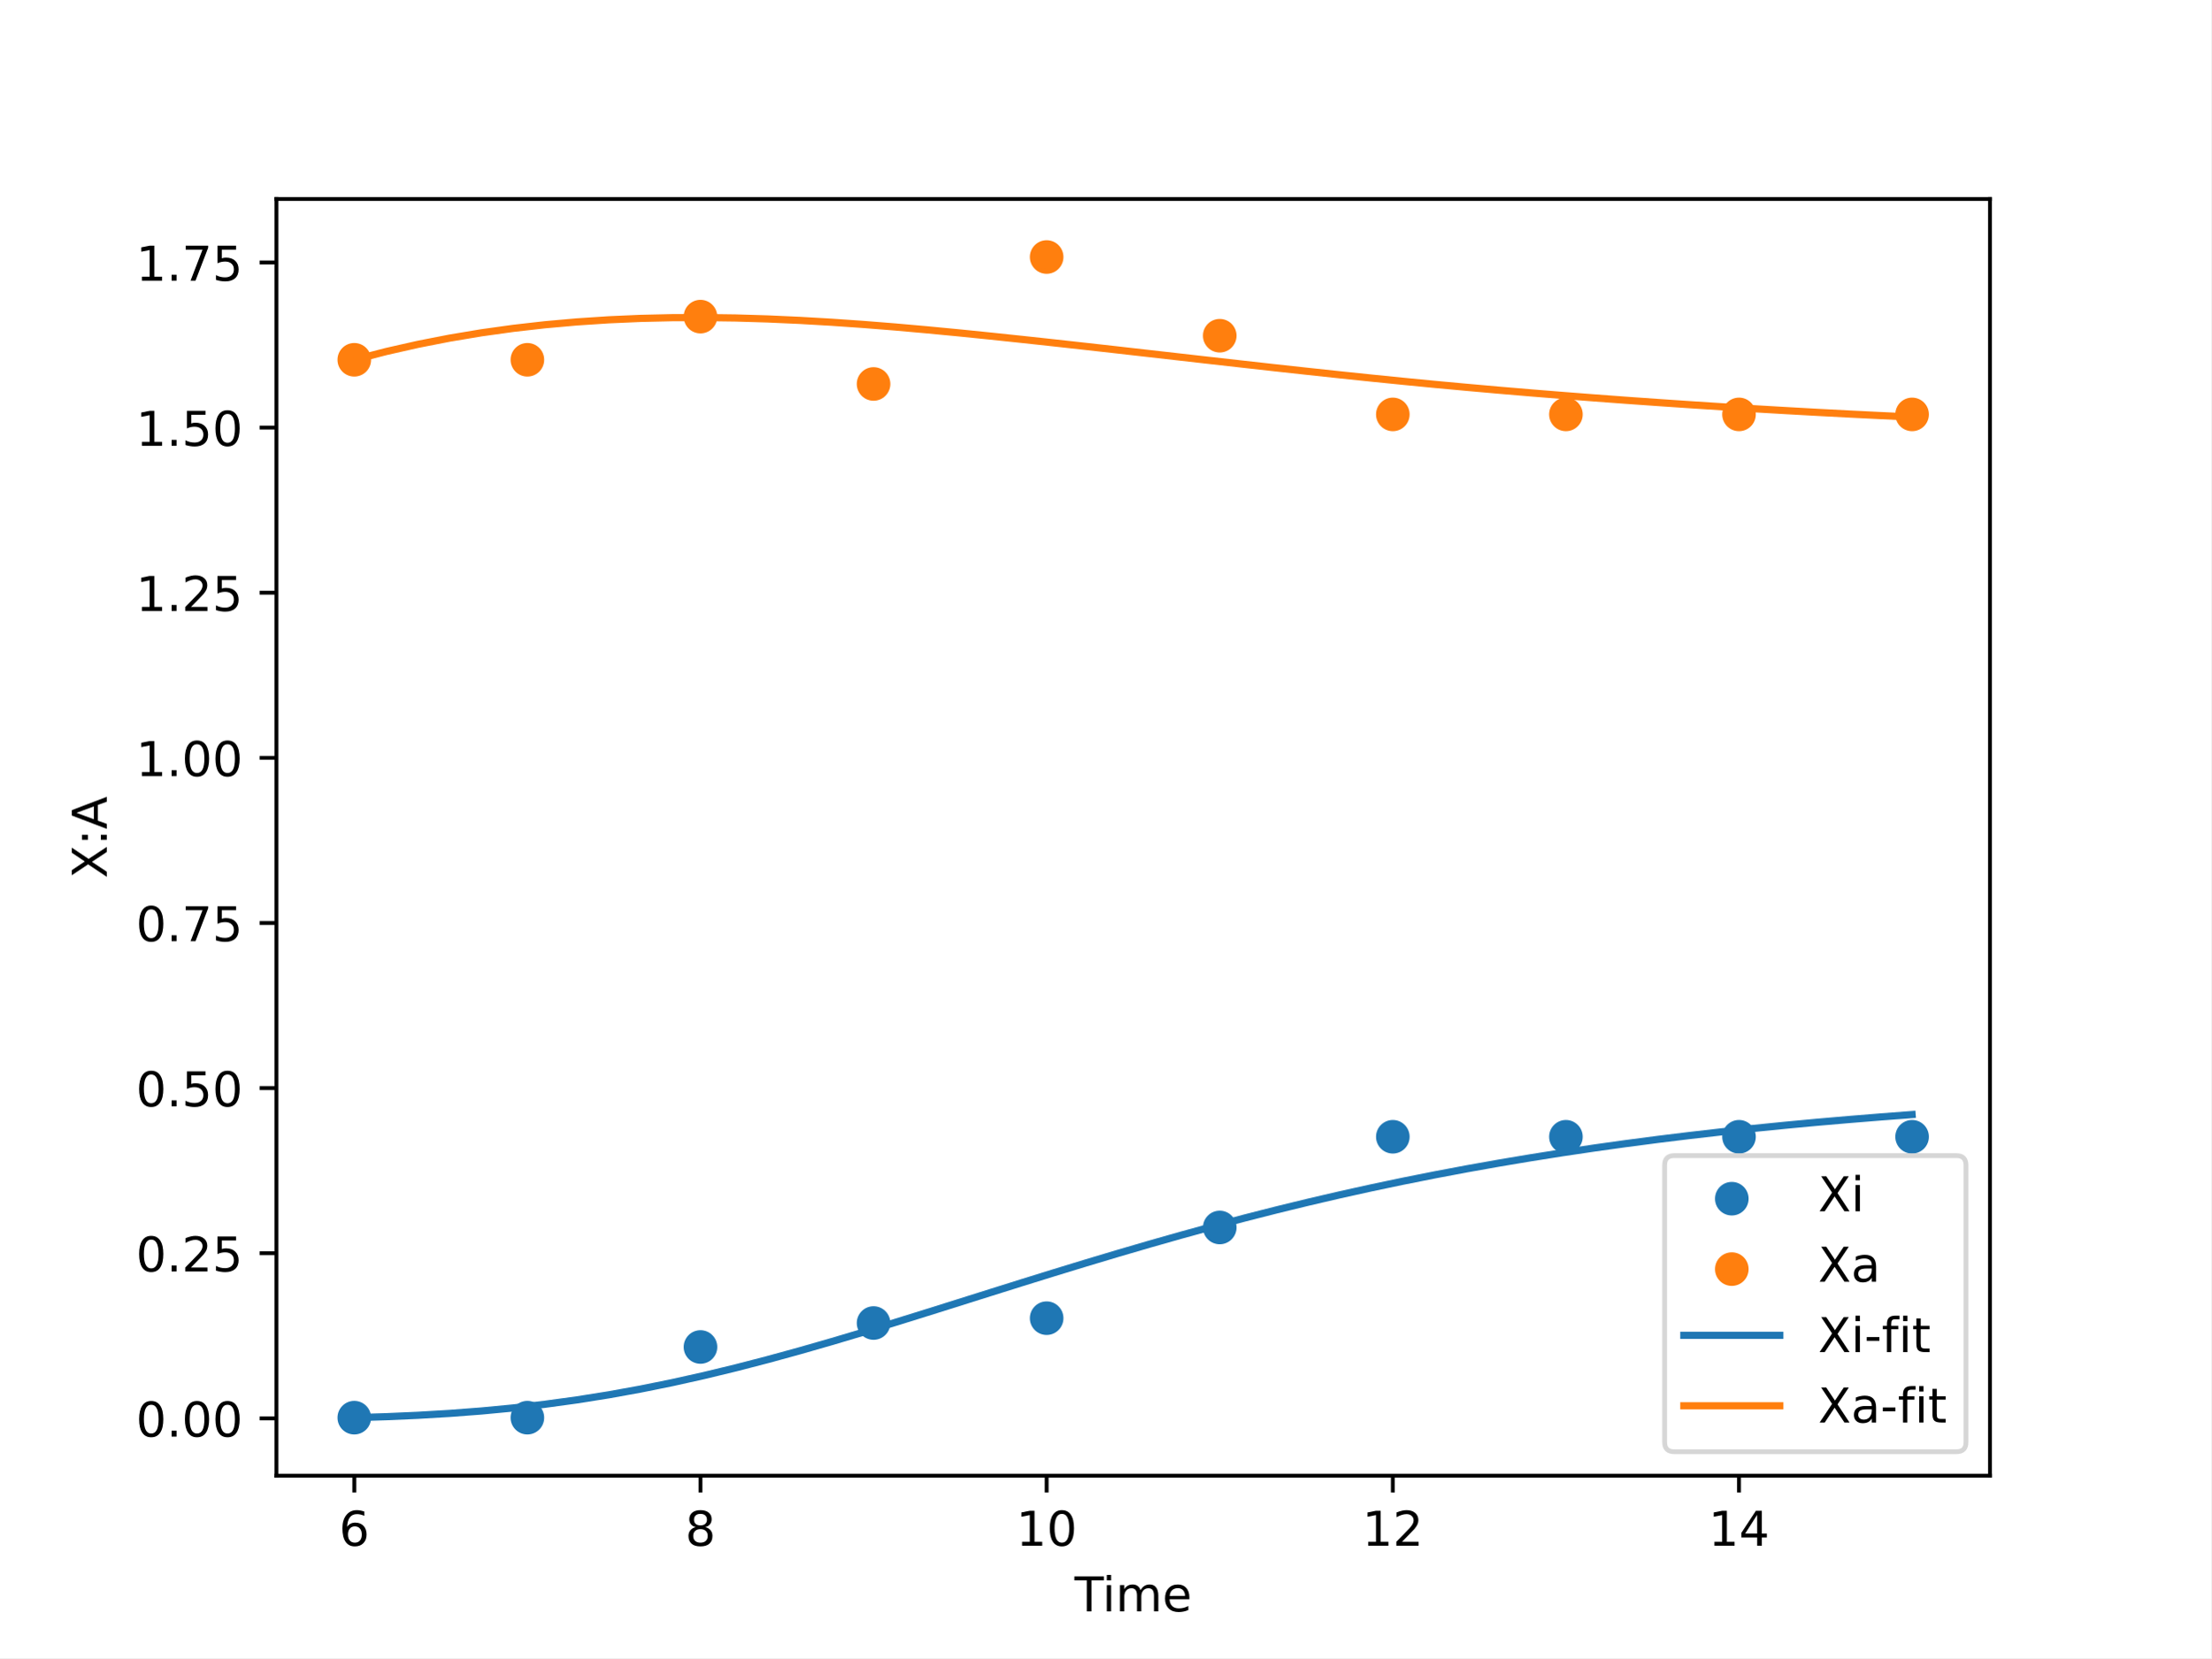
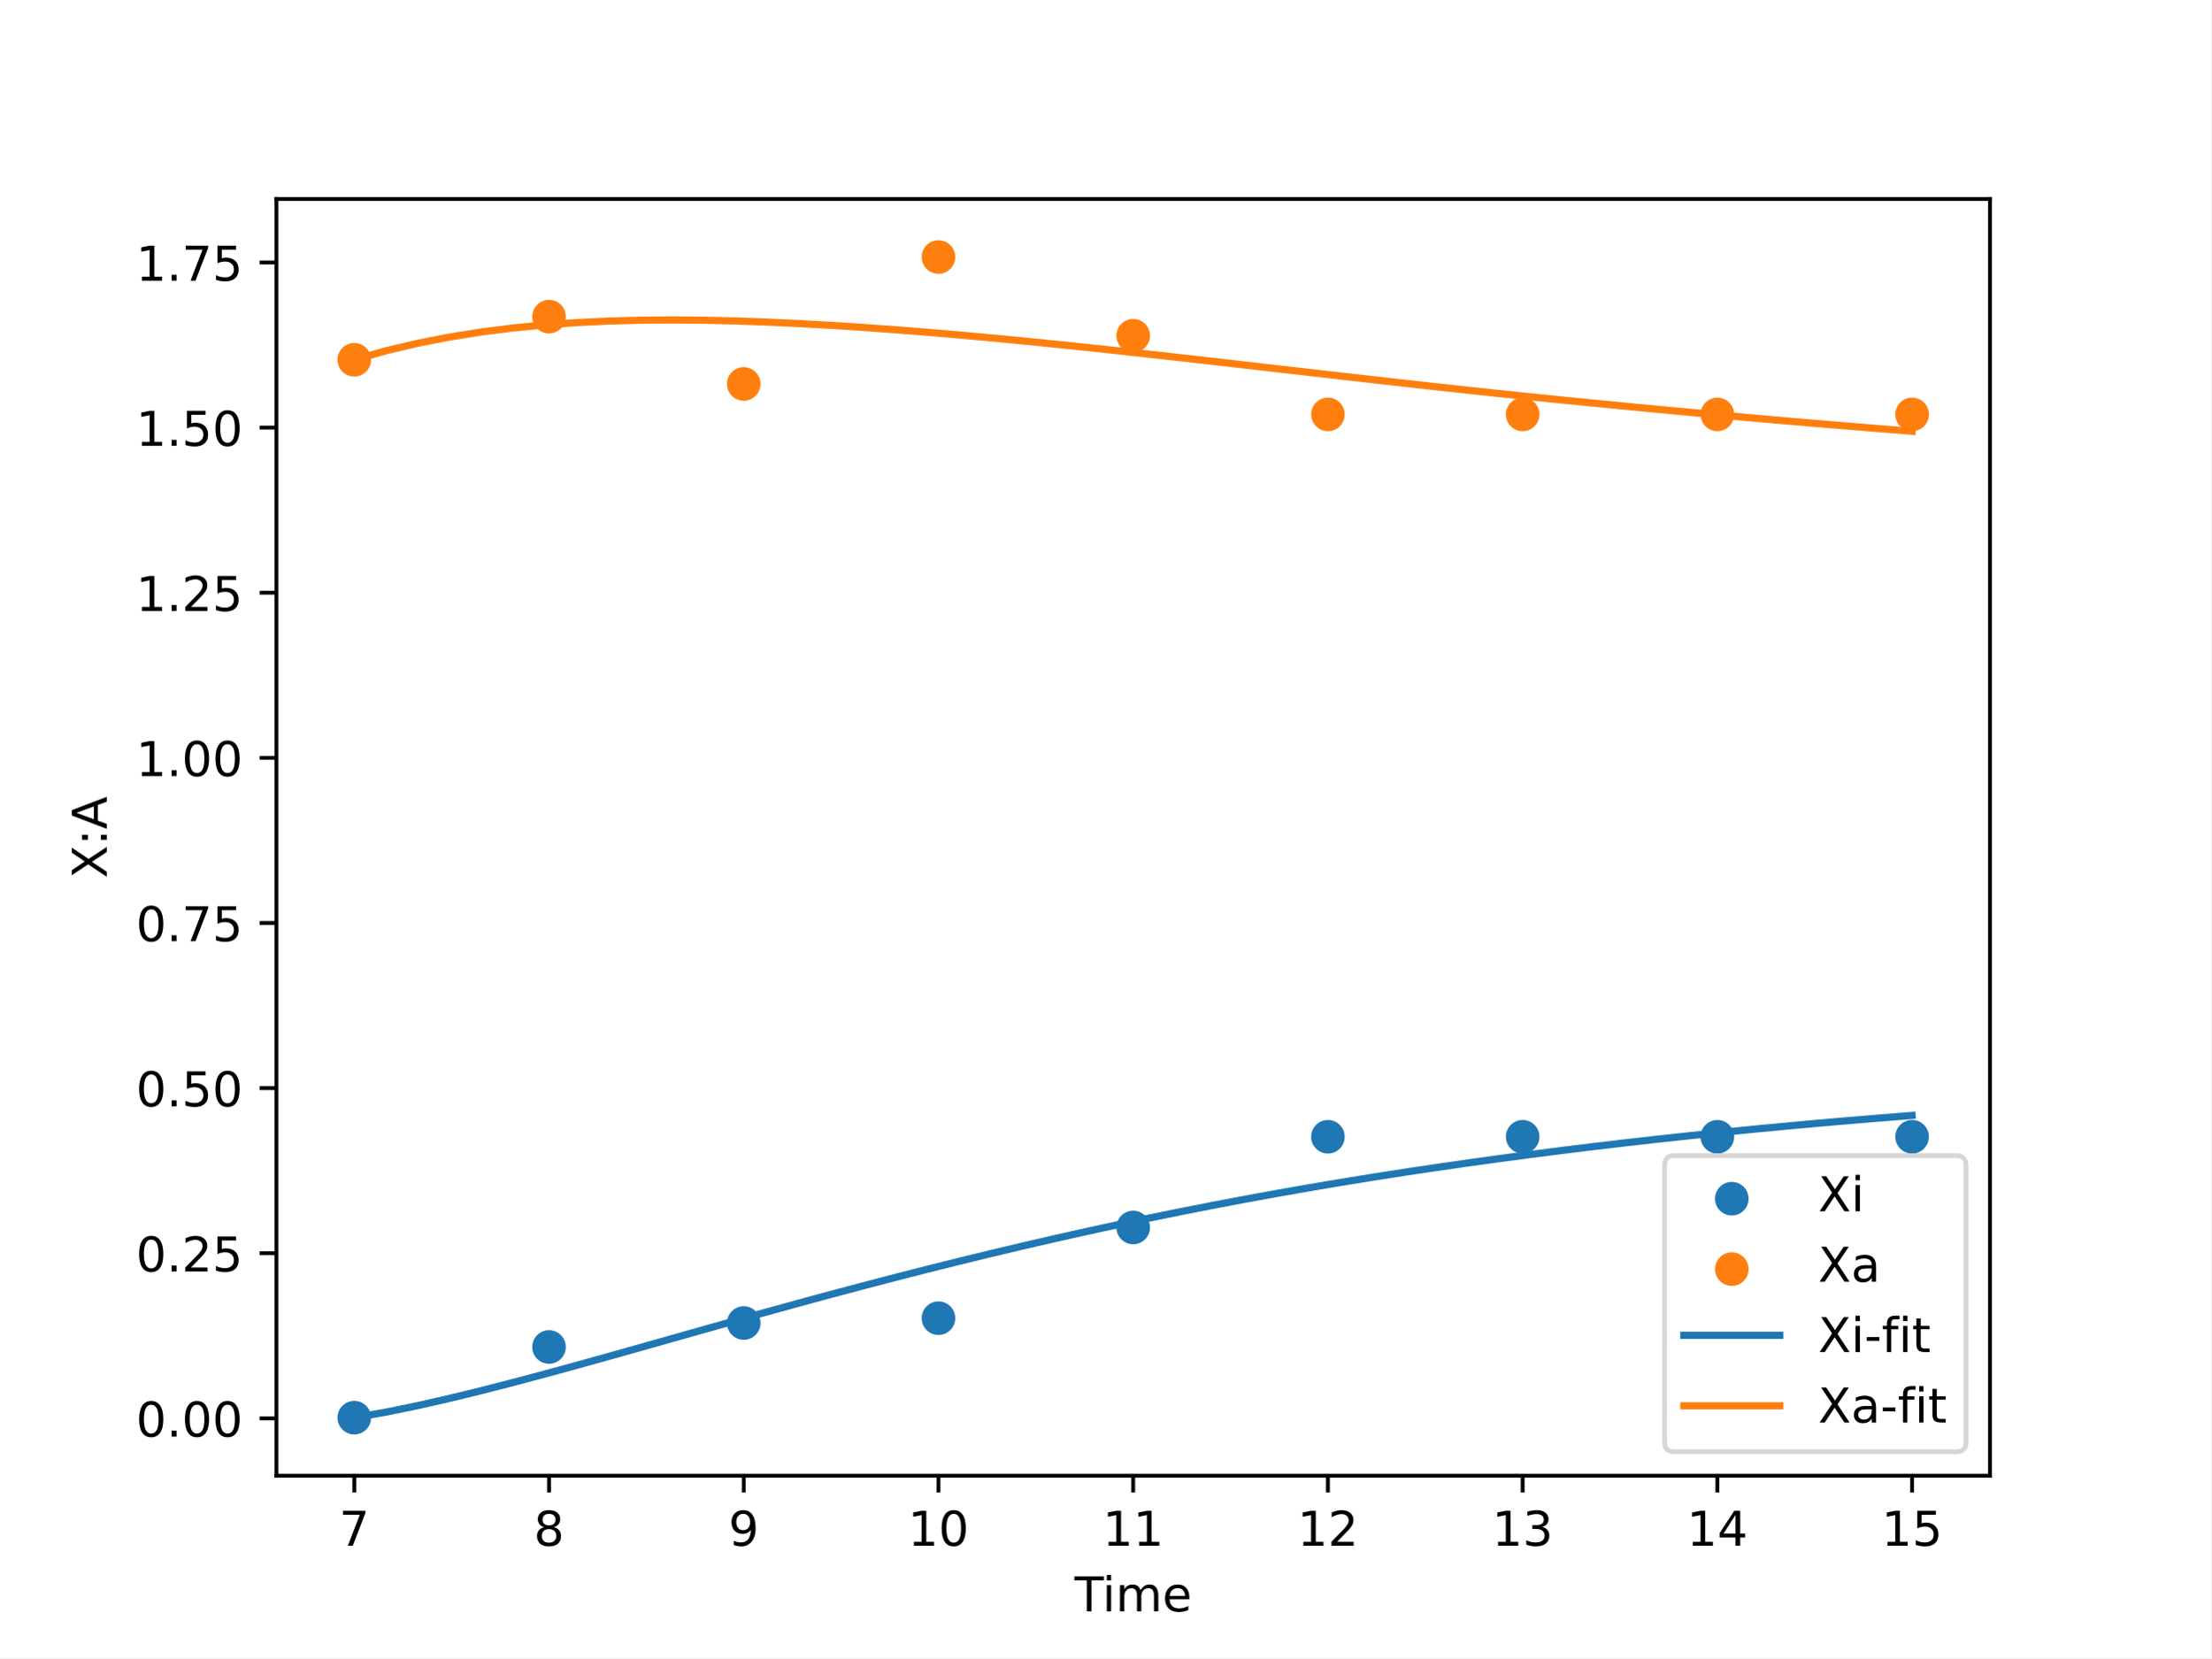
<svg xmlns="http://www.w3.org/2000/svg" xmlns:xlink="http://www.w3.org/1999/xlink" width="460.8pt" height="345.6pt" viewBox="0 0 460.8 345.6" version="1.1">
  <defs>
    <style type="text/css">*{stroke-linejoin: round; stroke-linecap: butt}</style>
  </defs>
  <g id="figure_1">
    <g id="patch_1">
      <path d="M 0 345.6  L 460.8 345.6  L 460.8 0  L 0 0  z " style="fill: #ffffff" />
    </g>
    <g id="axes_1">
      <g id="patch_2">
        <path d="M 57.6 307.584  L 414.72 307.584  L 414.72 41.472  L 57.6 41.472  z " style="fill: #ffffff" />
      </g>
      <g id="PathCollection_1">
        <defs>
          <path id="m80f1702e56" d="M 0 3  C 0.796 3 1.559 2.684 2.121 2.121  C 2.684 1.559 3 0.796 3 0  C 3 -0.796 2.684 -1.559 2.121 -2.121  C 1.559 -2.684 0.796 -3 0 -3  C -0.796 -3 -1.559 -2.684 -2.121 -2.121  C -2.684 -1.559 -3 -0.796 -3 0  C -3 0.796 -2.684 1.559 -2.121 2.121  C -1.559 2.684 -0.796 3 0 3  z " style="stroke: #1f77b4" />
        </defs>
        <g clip-path="url(#pd09a48f789)">
          <use xlink:href="#m80f1702e56" x="73.833" y="295.488" style="fill: #1f77b4; stroke: #1f77b4" />
-           <use xlink:href="#m80f1702e56" x="109.905" y="295.488" style="fill: #1f77b4; stroke: #1f77b4" />
-           <use xlink:href="#m80f1702e56" x="145.978" y="280.756" style="fill: #1f77b4; stroke: #1f77b4" />
-           <use xlink:href="#m80f1702e56" x="182.051" y="275.761" style="fill: #1f77b4; stroke: #1f77b4" />
-           <use xlink:href="#m80f1702e56" x="218.124" y="274.751" style="fill: #1f77b4; stroke: #1f77b4" />
-           <use xlink:href="#m80f1702e56" x="254.196" y="255.844" style="fill: #1f77b4; stroke: #1f77b4" />
-           <use xlink:href="#m80f1702e56" x="290.269" y="236.937" style="fill: #1f77b4; stroke: #1f77b4" />
-           <use xlink:href="#m80f1702e56" x="326.342" y="236.937" style="fill: #1f77b4; stroke: #1f77b4" />
-           <use xlink:href="#m80f1702e56" x="362.415" y="236.937" style="fill: #1f77b4; stroke: #1f77b4" />
+           <use xlink:href="#m80f1702e56" x="114.415" y="280.756" style="fill: #1f77b4; stroke: #1f77b4" />
+           <use xlink:href="#m80f1702e56" x="154.996" y="275.761" style="fill: #1f77b4; stroke: #1f77b4" />
+           <use xlink:href="#m80f1702e56" x="195.578" y="274.751" style="fill: #1f77b4; stroke: #1f77b4" />
+           <use xlink:href="#m80f1702e56" x="236.16" y="255.844" style="fill: #1f77b4; stroke: #1f77b4" />
+           <use xlink:href="#m80f1702e56" x="276.742" y="236.937" style="fill: #1f77b4; stroke: #1f77b4" />
+           <use xlink:href="#m80f1702e56" x="317.324" y="236.937" style="fill: #1f77b4; stroke: #1f77b4" />
+           <use xlink:href="#m80f1702e56" x="357.905" y="236.937" style="fill: #1f77b4; stroke: #1f77b4" />
          <use xlink:href="#m80f1702e56" x="398.487" y="236.937" style="fill: #1f77b4; stroke: #1f77b4" />
        </g>
      </g>
      <g id="PathCollection_2">
        <defs>
          <path id="m62fcbac0dc" d="M 0 3  C 0.796 3 1.559 2.684 2.121 2.121  C 2.684 1.559 3 0.796 3 0  C 3 -0.796 2.684 -1.559 2.121 -2.121  C 1.559 -2.684 0.796 -3 0 -3  C -0.796 -3 -1.559 -2.684 -2.121 -2.121  C -2.684 -1.559 -3 -0.796 -3 0  C -3 0.796 -2.684 1.559 -2.121 2.121  C -1.559 2.684 -0.796 3 0 3  z " style="stroke: #ff7f0e" />
        </defs>
        <g clip-path="url(#pd09a48f789)">
          <use xlink:href="#m62fcbac0dc" x="73.833" y="74.988" style="fill: #ff7f0e; stroke: #ff7f0e" />
-           <use xlink:href="#m62fcbac0dc" x="109.905" y="74.988" style="fill: #ff7f0e; stroke: #ff7f0e" />
-           <use xlink:href="#m62fcbac0dc" x="145.978" y="65.991" style="fill: #ff7f0e; stroke: #ff7f0e" />
-           <use xlink:href="#m62fcbac0dc" x="182.051" y="80.029" style="fill: #ff7f0e; stroke: #ff7f0e" />
-           <use xlink:href="#m62fcbac0dc" x="218.124" y="53.568" style="fill: #ff7f0e; stroke: #ff7f0e" />
-           <use xlink:href="#m62fcbac0dc" x="254.196" y="69.97" style="fill: #ff7f0e; stroke: #ff7f0e" />
-           <use xlink:href="#m62fcbac0dc" x="290.269" y="86.373" style="fill: #ff7f0e; stroke: #ff7f0e" />
-           <use xlink:href="#m62fcbac0dc" x="326.342" y="86.373" style="fill: #ff7f0e; stroke: #ff7f0e" />
-           <use xlink:href="#m62fcbac0dc" x="362.415" y="86.373" style="fill: #ff7f0e; stroke: #ff7f0e" />
+           <use xlink:href="#m62fcbac0dc" x="114.415" y="65.991" style="fill: #ff7f0e; stroke: #ff7f0e" />
+           <use xlink:href="#m62fcbac0dc" x="154.996" y="80.029" style="fill: #ff7f0e; stroke: #ff7f0e" />
+           <use xlink:href="#m62fcbac0dc" x="195.578" y="53.568" style="fill: #ff7f0e; stroke: #ff7f0e" />
+           <use xlink:href="#m62fcbac0dc" x="236.16" y="69.97" style="fill: #ff7f0e; stroke: #ff7f0e" />
+           <use xlink:href="#m62fcbac0dc" x="276.742" y="86.373" style="fill: #ff7f0e; stroke: #ff7f0e" />
+           <use xlink:href="#m62fcbac0dc" x="317.324" y="86.373" style="fill: #ff7f0e; stroke: #ff7f0e" />
+           <use xlink:href="#m62fcbac0dc" x="357.905" y="86.373" style="fill: #ff7f0e; stroke: #ff7f0e" />
          <use xlink:href="#m62fcbac0dc" x="398.487" y="86.373" style="fill: #ff7f0e; stroke: #ff7f0e" />
        </g>
      </g>
      <g id="matplotlib.axis_1">
        <g id="xtick_1">
          <g id="line2d_1">
            <defs>
              <path id="m3385fdae1e" d="M 0 0  L 0 3.5  " style="stroke: #000000; stroke-width: 0.8" />
            </defs>
            <g>
              <use xlink:href="#m3385fdae1e" x="73.833" y="307.584" style="stroke: #000000; stroke-width: 0.8" />
            </g>
          </g>
          <g id="text_1">
            <g transform="translate(70.65148 322.1824) scale(0.1 -0.1)">
              <defs>
-                 <path id="DejaVuSans-36" d="M 2113 2584  Q 1688 2584 1439 2293  Q 1191 2003 1191 1497  Q 1191 994 1439 701  Q 1688 409 2113 409  Q 2538 409 2786 701  Q 3034 994 3034 1497  Q 3034 2003 2786 2293  Q 2538 2584 2113 2584  z M 3366 4563  L 3366 3988  Q 3128 4100 2886 4159  Q 2644 4219 2406 4219  Q 1781 4219 1451 3797  Q 1122 3375 1075 2522  Q 1259 2794 1537 2939  Q 1816 3084 2150 3084  Q 2853 3084 3261 2657  Q 3669 2231 3669 1497  Q 3669 778 3244 343  Q 2819 -91 2113 -91  Q 1303 -91 875 529  Q 447 1150 447 2328  Q 447 3434 972 4092  Q 1497 4750 2381 4750  Q 2619 4750 2861 4703  Q 3103 4656 3366 4563  z " transform="scale(0.015625)" />
-               </defs>
-               <use xlink:href="#DejaVuSans-36" />
+                 <path id="DejaVuSans-37" d="M 525 4666  L 3525 4666  L 3525 4397  L 1831 0  L 1172 0  L 2766 4134  L 525 4134  L 525 4666  z " transform="scale(0.015625)" />
+               </defs>
+               <use xlink:href="#DejaVuSans-37" />
            </g>
          </g>
        </g>
        <g id="xtick_2">
          <g id="line2d_2">
            <g>
-               <use xlink:href="#m3385fdae1e" x="145.978" y="307.584" style="stroke: #000000; stroke-width: 0.8" />
+               <use xlink:href="#m3385fdae1e" x="114.415" y="307.584" style="stroke: #000000; stroke-width: 0.8" />
            </g>
          </g>
          <g id="text_2">
-             <g transform="translate(142.7969 322.1824) scale(0.1 -0.1)">
+             <g transform="translate(111.2333 322.1824) scale(0.1 -0.1)">
              <defs>
                <path id="DejaVuSans-38" d="M 2034 2216  Q 1584 2216 1326 1975  Q 1069 1734 1069 1313  Q 1069 891 1326 650  Q 1584 409 2034 409  Q 2484 409 2743 651  Q 3003 894 3003 1313  Q 3003 1734 2745 1975  Q 2488 2216 2034 2216  z M 1403 2484  Q 997 2584 770 2862  Q 544 3141 544 3541  Q 544 4100 942 4425  Q 1341 4750 2034 4750  Q 2731 4750 3128 4425  Q 3525 4100 3525 3541  Q 3525 3141 3298 2862  Q 3072 2584 2669 2484  Q 3125 2378 3379 2068  Q 3634 1759 3634 1313  Q 3634 634 3220 271  Q 2806 -91 2034 -91  Q 1263 -91 848 271  Q 434 634 434 1313  Q 434 1759 690 2068  Q 947 2378 1403 2484  z M 1172 3481  Q 1172 3119 1398 2916  Q 1625 2713 2034 2713  Q 2441 2713 2670 2916  Q 2900 3119 2900 3481  Q 2900 3844 2670 4047  Q 2441 4250 2034 4250  Q 1625 4250 1398 4047  Q 1172 3844 1172 3481  z " transform="scale(0.015625)" />
              </defs>
              <use xlink:href="#DejaVuSans-38" />
            </g>
          </g>
        </g>
        <g id="xtick_3">
          <g id="line2d_3">
            <g>
-               <use xlink:href="#m3385fdae1e" x="218.124" y="307.584" style="stroke: #000000; stroke-width: 0.8" />
+               <use xlink:href="#m3385fdae1e" x="154.996" y="307.584" style="stroke: #000000; stroke-width: 0.8" />
            </g>
          </g>
          <g id="text_3">
-             <g transform="translate(211.7611 322.1824) scale(0.1 -0.1)">
+             <g transform="translate(151.8151 322.1824) scale(0.1 -0.1)">
+               <defs>
+                 <path id="DejaVuSans-39" d="M 703 97  L 703 672  Q 941 559 1184 500  Q 1428 441 1663 441  Q 2288 441 2617 861  Q 2947 1281 2994 2138  Q 2813 1869 2534 1725  Q 2256 1581 1919 1581  Q 1219 1581 811 2004  Q 403 2428 403 3163  Q 403 3881 828 4315  Q 1253 4750 1959 4750  Q 2769 4750 3195 4129  Q 3622 3509 3622 2328  Q 3622 1225 3098 567  Q 2575 -91 1691 -91  Q 1453 -91 1209 -44  Q 966 3 703 97  z M 1959 2075  Q 2384 2075 2632 2365  Q 2881 2656 2881 3163  Q 2881 3666 2632 3958  Q 2384 4250 1959 4250  Q 1534 4250 1286 3958  Q 1038 3666 1038 3163  Q 1038 2656 1286 2365  Q 1534 2075 1959 2075  z " transform="scale(0.015625)" />
+               </defs>
+               <use xlink:href="#DejaVuSans-39" />
+             </g>
+           </g>
+         </g>
+         <g id="xtick_4">
+           <g id="line2d_4">
+             <g>
+               <use xlink:href="#m3385fdae1e" x="195.578" y="307.584" style="stroke: #000000; stroke-width: 0.8" />
+             </g>
+           </g>
+           <g id="text_4">
+             <g transform="translate(189.2157 322.1824) scale(0.1 -0.1)">
              <defs>
                <path id="DejaVuSans-31" d="M 794 531  L 1825 531  L 1825 4091  L 703 3866  L 703 4441  L 1819 4666  L 2450 4666  L 2450 531  L 3481 531  L 3481 0  L 794 0  L 794 531  z " transform="scale(0.015625)" />
                <path id="DejaVuSans-30" d="M 2034 4250  Q 1547 4250 1301 3770  Q 1056 3291 1056 2328  Q 1056 1369 1301 889  Q 1547 409 2034 409  Q 2525 409 2770 889  Q 3016 1369 3016 2328  Q 3016 3291 2770 3770  Q 2525 4250 2034 4250  z M 2034 4750  Q 2819 4750 3233 4129  Q 3647 3509 3647 2328  Q 3647 1150 3233 529  Q 2819 -91 2034 -91  Q 1250 -91 836 529  Q 422 1150 422 2328  Q 422 3509 836 4129  Q 1250 4750 2034 4750  z " transform="scale(0.015625)" />
              </defs>
              <use xlink:href="#DejaVuSans-31" />
              <use xlink:href="#DejaVuSans-30" x="63.623" />
            </g>
          </g>
        </g>
-         <g id="xtick_4">
-           <g id="line2d_4">
-             <g>
-               <use xlink:href="#m3385fdae1e" x="290.269" y="307.584" style="stroke: #000000; stroke-width: 0.8" />
-             </g>
-           </g>
-           <g id="text_4">
-             <g transform="translate(283.9066 322.1824) scale(0.1 -0.1)">
-               <defs>
-                 <path id="DejaVuSans-32" d="M 1228 531  L 3431 531  L 3431 0  L 469 0  L 469 531  Q 828 903 1448 1529  Q 2069 2156 2228 2338  Q 2531 2678 2651 2914  Q 2772 3150 2772 3378  Q 2772 3750 2511 3984  Q 2250 4219 1831 4219  Q 1534 4219 1204 4116  Q 875 4013 500 3803  L 500 4441  Q 881 4594 1212 4672  Q 1544 4750 1819 4750  Q 2544 4750 2975 4387  Q 3406 4025 3406 3419  Q 3406 3131 3298 2873  Q 3191 2616 2906 2266  Q 2828 2175 2409 1742  Q 1991 1309 1228 531  z " transform="scale(0.015625)" />
-               </defs>
-               <use xlink:href="#DejaVuSans-31" />
-               <use xlink:href="#DejaVuSans-32" x="63.623" />
-             </g>
-           </g>
-         </g>
        <g id="xtick_5">
          <g id="line2d_5">
            <g>
-               <use xlink:href="#m3385fdae1e" x="362.415" y="307.584" style="stroke: #000000; stroke-width: 0.8" />
+               <use xlink:href="#m3385fdae1e" x="236.16" y="307.584" style="stroke: #000000; stroke-width: 0.8" />
            </g>
          </g>
          <g id="text_5">
-             <g transform="translate(356.052 322.1824) scale(0.1 -0.1)">
+             <g transform="translate(229.7975 322.1824) scale(0.1 -0.1)">
+               <use xlink:href="#DejaVuSans-31" />
+               <use xlink:href="#DejaVuSans-31" x="63.623" />
+             </g>
+           </g>
+         </g>
+         <g id="xtick_6">
+           <g id="line2d_6">
+             <g>
+               <use xlink:href="#m3385fdae1e" x="276.742" y="307.584" style="stroke: #000000; stroke-width: 0.8" />
+             </g>
+           </g>
+           <g id="text_6">
+             <g transform="translate(270.3793 322.1824) scale(0.1 -0.1)">
+               <defs>
+                 <path id="DejaVuSans-32" d="M 1228 531  L 3431 531  L 3431 0  L 469 0  L 469 531  Q 828 903 1448 1529  Q 2069 2156 2228 2338  Q 2531 2678 2651 2914  Q 2772 3150 2772 3378  Q 2772 3750 2511 3984  Q 2250 4219 1831 4219  Q 1534 4219 1204 4116  Q 875 4013 500 3803  L 500 4441  Q 881 4594 1212 4672  Q 1544 4750 1819 4750  Q 2544 4750 2975 4387  Q 3406 4025 3406 3419  Q 3406 3131 3298 2873  Q 3191 2616 2906 2266  Q 2828 2175 2409 1742  Q 1991 1309 1228 531  z " transform="scale(0.015625)" />
+               </defs>
+               <use xlink:href="#DejaVuSans-31" />
+               <use xlink:href="#DejaVuSans-32" x="63.623" />
+             </g>
+           </g>
+         </g>
+         <g id="xtick_7">
+           <g id="line2d_7">
+             <g>
+               <use xlink:href="#m3385fdae1e" x="317.324" y="307.584" style="stroke: #000000; stroke-width: 0.8" />
+             </g>
+           </g>
+           <g id="text_7">
+             <g transform="translate(310.9611 322.1824) scale(0.1 -0.1)">
+               <defs>
+                 <path id="DejaVuSans-33" d="M 2597 2516  Q 3050 2419 3304 2112  Q 3559 1806 3559 1356  Q 3559 666 3084 287  Q 2609 -91 1734 -91  Q 1441 -91 1130 -33  Q 819 25 488 141  L 488 750  Q 750 597 1062 519  Q 1375 441 1716 441  Q 2309 441 2620 675  Q 2931 909 2931 1356  Q 2931 1769 2642 2001  Q 2353 2234 1838 2234  L 1294 2234  L 1294 2753  L 1863 2753  Q 2328 2753 2575 2939  Q 2822 3125 2822 3475  Q 2822 3834 2567 4026  Q 2313 4219 1838 4219  Q 1578 4219 1281 4162  Q 984 4106 628 3988  L 628 4550  Q 988 4650 1302 4700  Q 1616 4750 1894 4750  Q 2613 4750 3031 4423  Q 3450 4097 3450 3541  Q 3450 3153 3228 2886  Q 3006 2619 2597 2516  z " transform="scale(0.015625)" />
+               </defs>
+               <use xlink:href="#DejaVuSans-31" />
+               <use xlink:href="#DejaVuSans-33" x="63.623" />
+             </g>
+           </g>
+         </g>
+         <g id="xtick_8">
+           <g id="line2d_8">
+             <g>
+               <use xlink:href="#m3385fdae1e" x="357.905" y="307.584" style="stroke: #000000; stroke-width: 0.8" />
+             </g>
+           </g>
+           <g id="text_8">
+             <g transform="translate(351.543 322.1824) scale(0.1 -0.1)">
              <defs>
                <path id="DejaVuSans-34" d="M 2419 4116  L 825 1625  L 2419 1625  L 2419 4116  z M 2253 4666  L 3047 4666  L 3047 1625  L 3713 1625  L 3713 1100  L 3047 1100  L 3047 0  L 2419 0  L 2419 1100  L 313 1100  L 313 1709  L 2253 4666  z " transform="scale(0.015625)" />
              </defs>
              <use xlink:href="#DejaVuSans-31" />
              <use xlink:href="#DejaVuSans-34" x="63.623" />
            </g>
          </g>
        </g>
-         <g id="text_6">
+         <g id="xtick_9">
+           <g id="line2d_9">
+             <g>
+               <use xlink:href="#m3385fdae1e" x="398.487" y="307.584" style="stroke: #000000; stroke-width: 0.8" />
+             </g>
+           </g>
+           <g id="text_9">
+             <g transform="translate(392.1248 322.1824) scale(0.1 -0.1)">
+               <defs>
+                 <path id="DejaVuSans-35" d="M 691 4666  L 3169 4666  L 3169 4134  L 1269 4134  L 1269 2991  Q 1406 3038 1543 3061  Q 1681 3084 1819 3084  Q 2600 3084 3056 2656  Q 3513 2228 3513 1497  Q 3513 744 3044 326  Q 2575 -91 1722 -91  Q 1428 -91 1123 -41  Q 819 9 494 109  L 494 744  Q 775 591 1075 516  Q 1375 441 1709 441  Q 2250 441 2565 725  Q 2881 1009 2881 1497  Q 2881 1984 2565 2268  Q 2250 2553 1709 2553  Q 1456 2553 1204 2497  Q 953 2441 691 2322  L 691 4666  z " transform="scale(0.015625)" />
+               </defs>
+               <use xlink:href="#DejaVuSans-31" />
+               <use xlink:href="#DejaVuSans-35" x="63.623" />
+             </g>
+           </g>
+         </g>
+         <g id="text_10">
          <g transform="translate(223.9264 335.8606) scale(0.1 -0.1)">
            <defs>
              <path id="DejaVuSans-54" d="M -19 4666  L 3928 4666  L 3928 4134  L 2272 4134  L 2272 0  L 1638 0  L 1638 4134  L -19 4134  L -19 4666  z " transform="scale(0.015625)" />
              <path id="DejaVuSans-69" d="M 603 3500  L 1178 3500  L 1178 0  L 603 0  L 603 3500  z M 603 4863  L 1178 4863  L 1178 4134  L 603 4134  L 603 4863  z " transform="scale(0.015625)" />
              <path id="DejaVuSans-6d" d="M 3328 2828  Q 3544 3216 3844 3400  Q 4144 3584 4550 3584  Q 5097 3584 5394 3201  Q 5691 2819 5691 2113  L 5691 0  L 5113 0  L 5113 2094  Q 5113 2597 4934 2840  Q 4756 3084 4391 3084  Q 3944 3084 3684 2787  Q 3425 2491 3425 1978  L 3425 0  L 2847 0  L 2847 2094  Q 2847 2600 2669 2842  Q 2491 3084 2119 3084  Q 1678 3084 1418 2786  Q 1159 2488 1159 1978  L 1159 0  L 581 0  L 581 3500  L 1159 3500  L 1159 2956  Q 1356 3278 1631 3431  Q 1906 3584 2284 3584  Q 2666 3584 2933 3390  Q 3200 3197 3328 2828  z " transform="scale(0.015625)" />
              <path id="DejaVuSans-65" d="M 3597 1894  L 3597 1613  L 953 1613  Q 991 1019 1311 708  Q 1631 397 2203 397  Q 2534 397 2845 478  Q 3156 559 3463 722  L 3463 178  Q 3153 47 2828 -22  Q 2503 -91 2169 -91  Q 1331 -91 842 396  Q 353 884 353 1716  Q 353 2575 817 3079  Q 1281 3584 2069 3584  Q 2775 3584 3186 3129  Q 3597 2675 3597 1894  z M 3022 2063  Q 3016 2534 2758 2815  Q 2500 3097 2075 3097  Q 1594 3097 1305 2825  Q 1016 2553 972 2059  L 3022 2063  z " transform="scale(0.015625)" />
            </defs>
            <use xlink:href="#DejaVuSans-54" />
            <use xlink:href="#DejaVuSans-69" x="57.959" />
            <use xlink:href="#DejaVuSans-6d" x="85.742" />
            <use xlink:href="#DejaVuSans-65" x="183.154" />
          </g>
        </g>
      </g>
      <g id="matplotlib.axis_2">
        <g id="ytick_1">
-           <g id="line2d_6">
+           <g id="line2d_10">
            <defs>
              <path id="ma600d9e374" d="M 0 0  L -3.5 0  " style="stroke: #000000; stroke-width: 0.8" />
            </defs>
            <g>
              <use xlink:href="#ma600d9e374" x="57.6" y="295.636" style="stroke: #000000; stroke-width: 0.8" />
            </g>
          </g>
-           <g id="text_7">
+           <g id="text_11">
            <g transform="translate(28.33438 299.4353) scale(0.1 -0.1)">
              <defs>
                <path id="DejaVuSans-2e" d="M 684 794  L 1344 794  L 1344 0  L 684 0  L 684 794  z " transform="scale(0.015625)" />
              </defs>
              <use xlink:href="#DejaVuSans-30" />
              <use xlink:href="#DejaVuSans-2e" x="63.623" />
              <use xlink:href="#DejaVuSans-30" x="95.41" />
              <use xlink:href="#DejaVuSans-30" x="159.033" />
            </g>
          </g>
        </g>
        <g id="ytick_2">
-           <g id="line2d_7">
+           <g id="line2d_11">
            <g>
              <use xlink:href="#ma600d9e374" x="57.6" y="261.217" style="stroke: #000000; stroke-width: 0.8" />
            </g>
          </g>
-           <g id="text_8">
+           <g id="text_12">
            <g transform="translate(28.33438 265.0159) scale(0.1 -0.1)">
-               <defs>
-                 <path id="DejaVuSans-35" d="M 691 4666  L 3169 4666  L 3169 4134  L 1269 4134  L 1269 2991  Q 1406 3038 1543 3061  Q 1681 3084 1819 3084  Q 2600 3084 3056 2656  Q 3513 2228 3513 1497  Q 3513 744 3044 326  Q 2575 -91 1722 -91  Q 1428 -91 1123 -41  Q 819 9 494 109  L 494 744  Q 775 591 1075 516  Q 1375 441 1709 441  Q 2250 441 2565 725  Q 2881 1009 2881 1497  Q 2881 1984 2565 2268  Q 2250 2553 1709 2553  Q 1456 2553 1204 2497  Q 953 2441 691 2322  L 691 4666  z " transform="scale(0.015625)" />
-               </defs>
              <use xlink:href="#DejaVuSans-30" />
              <use xlink:href="#DejaVuSans-2e" x="63.623" />
              <use xlink:href="#DejaVuSans-32" x="95.41" />
              <use xlink:href="#DejaVuSans-35" x="159.033" />
            </g>
          </g>
        </g>
        <g id="ytick_3">
-           <g id="line2d_8">
+           <g id="line2d_12">
            <g>
              <use xlink:href="#ma600d9e374" x="57.6" y="226.797" style="stroke: #000000; stroke-width: 0.8" />
            </g>
          </g>
-           <g id="text_9">
+           <g id="text_13">
            <g transform="translate(28.33438 230.5965) scale(0.1 -0.1)">
              <use xlink:href="#DejaVuSans-30" />
              <use xlink:href="#DejaVuSans-2e" x="63.623" />
              <use xlink:href="#DejaVuSans-35" x="95.41" />
              <use xlink:href="#DejaVuSans-30" x="159.033" />
            </g>
          </g>
        </g>
        <g id="ytick_4">
-           <g id="line2d_9">
+           <g id="line2d_13">
            <g>
              <use xlink:href="#ma600d9e374" x="57.6" y="192.378" style="stroke: #000000; stroke-width: 0.8" />
            </g>
          </g>
-           <g id="text_10">
+           <g id="text_14">
            <g transform="translate(28.33438 196.1771) scale(0.1 -0.1)">
-               <defs>
-                 <path id="DejaVuSans-37" d="M 525 4666  L 3525 4666  L 3525 4397  L 1831 0  L 1172 0  L 2766 4134  L 525 4134  L 525 4666  z " transform="scale(0.015625)" />
-               </defs>
              <use xlink:href="#DejaVuSans-30" />
              <use xlink:href="#DejaVuSans-2e" x="63.623" />
              <use xlink:href="#DejaVuSans-37" x="95.41" />
              <use xlink:href="#DejaVuSans-35" x="159.033" />
            </g>
          </g>
        </g>
        <g id="ytick_5">
-           <g id="line2d_10">
+           <g id="line2d_14">
            <g>
              <use xlink:href="#ma600d9e374" x="57.6" y="157.959" style="stroke: #000000; stroke-width: 0.8" />
            </g>
          </g>
-           <g id="text_11">
+           <g id="text_15">
            <g transform="translate(28.33438 161.7578) scale(0.1 -0.1)">
              <use xlink:href="#DejaVuSans-31" />
              <use xlink:href="#DejaVuSans-2e" x="63.623" />
              <use xlink:href="#DejaVuSans-30" x="95.41" />
              <use xlink:href="#DejaVuSans-30" x="159.033" />
            </g>
          </g>
        </g>
        <g id="ytick_6">
-           <g id="line2d_11">
+           <g id="line2d_15">
            <g>
              <use xlink:href="#ma600d9e374" x="57.6" y="123.539" style="stroke: #000000; stroke-width: 0.8" />
            </g>
          </g>
-           <g id="text_12">
+           <g id="text_16">
            <g transform="translate(28.33438 127.3384) scale(0.1 -0.1)">
              <use xlink:href="#DejaVuSans-31" />
              <use xlink:href="#DejaVuSans-2e" x="63.623" />
              <use xlink:href="#DejaVuSans-32" x="95.41" />
              <use xlink:href="#DejaVuSans-35" x="159.033" />
            </g>
          </g>
        </g>
        <g id="ytick_7">
-           <g id="line2d_12">
+           <g id="line2d_16">
            <g>
              <use xlink:href="#ma600d9e374" x="57.6" y="89.12" style="stroke: #000000; stroke-width: 0.8" />
            </g>
          </g>
-           <g id="text_13">
+           <g id="text_17">
            <g transform="translate(28.33438 92.91898) scale(0.1 -0.1)">
              <use xlink:href="#DejaVuSans-31" />
              <use xlink:href="#DejaVuSans-2e" x="63.623" />
              <use xlink:href="#DejaVuSans-35" x="95.41" />
              <use xlink:href="#DejaVuSans-30" x="159.033" />
            </g>
          </g>
        </g>
        <g id="ytick_8">
-           <g id="line2d_13">
+           <g id="line2d_17">
            <g>
              <use xlink:href="#ma600d9e374" x="57.6" y="54.7" style="stroke: #000000; stroke-width: 0.8" />
            </g>
          </g>
-           <g id="text_14">
+           <g id="text_18">
            <g transform="translate(28.33438 58.49959) scale(0.1 -0.1)">
              <use xlink:href="#DejaVuSans-31" />
              <use xlink:href="#DejaVuSans-2e" x="63.623" />
              <use xlink:href="#DejaVuSans-37" x="95.41" />
              <use xlink:href="#DejaVuSans-35" x="159.033" />
            </g>
          </g>
        </g>
-         <g id="text_15">
+         <g id="text_19">
          <g transform="translate(22.25469 183.0577) rotate(-90) scale(0.1 -0.1)">
            <defs>
              <path id="DejaVuSans-58" d="M 403 4666  L 1081 4666  L 2241 2931  L 3406 4666  L 4084 4666  L 2584 2425  L 4184 0  L 3506 0  L 2194 1984  L 872 0  L 191 0  L 1856 2491  L 403 4666  z " transform="scale(0.015625)" />
              <path id="DejaVuSans-3a" d="M 750 794  L 1409 794  L 1409 0  L 750 0  L 750 794  z M 750 3309  L 1409 3309  L 1409 2516  L 750 2516  L 750 3309  z " transform="scale(0.015625)" />
              <path id="DejaVuSans-41" d="M 2188 4044  L 1331 1722  L 3047 1722  L 2188 4044  z M 1831 4666  L 2547 4666  L 4325 0  L 3669 0  L 3244 1197  L 1141 1197  L 716 0  L 50 0  L 1831 4666  z " transform="scale(0.015625)" />
            </defs>
            <use xlink:href="#DejaVuSans-58" />
            <use xlink:href="#DejaVuSans-3a" x="68.506" />
            <use xlink:href="#DejaVuSans-41" x="102.197" />
          </g>
        </g>
      </g>
-       <g id="line2d_14">
-         <path d="M 73.833 295.488  L 80.458 295.285  L 87.084 294.995  L 93.71 294.603  L 100.335 294.097  L 106.961 293.464  L 113.586 292.696  L 120.212 291.786  L 126.838 290.731  L 133.463 289.531  L 140.089 288.188  L 146.714 286.709  L 153.34 285.105  L 159.966 283.386  L 166.591 281.568  L 173.217 279.665  L 179.842 277.694  L 186.468 275.668  L 193.094 273.606  L 199.719 271.522  L 206.345 269.433  L 212.97 267.354  L 219.596 265.296  L 226.222 263.27  L 232.847 261.285  L 239.473 259.347  L 246.098 257.464  L 252.724 255.642  L 259.35 253.886  L 265.975 252.198  L 272.601 250.583  L 279.226 249.041  L 285.852 247.574  L 292.478 246.182  L 299.103 244.862  L 305.729 243.613  L 312.354 242.433  L 318.98 241.32  L 325.606 240.271  L 332.231 239.285  L 338.857 238.359  L 345.482 237.491  L 352.108 236.678  L 358.734 235.917  L 365.359 235.207  L 371.985 234.544  L 378.61 233.926  L 385.236 233.35  L 391.862 232.813  L 398.487 232.313  " clip-path="url(#pd09a48f789)" style="fill: none; stroke: #1f77b4; stroke-width: 1.5; stroke-linecap: square" />
-       </g>
-       <g id="line2d_15">
-         <path d="M 73.833 74.988  L 80.458 73.27  L 87.084 71.769  L 93.71 70.47  L 100.335 69.362  L 106.961 68.436  L 113.586 67.682  L 120.212 67.091  L 126.838 66.654  L 133.463 66.364  L 140.089 66.211  L 146.714 66.185  L 153.34 66.276  L 159.966 66.474  L 166.591 66.769  L 173.217 67.152  L 179.842 67.613  L 186.468 68.142  L 193.094 68.729  L 199.719 69.364  L 206.345 70.037  L 212.97 70.736  L 219.596 71.455  L 226.222 72.189  L 232.847 72.934  L 239.473 73.685  L 246.098 74.44  L 252.724 75.192  L 259.35 75.94  L 265.975 76.679  L 272.601 77.405  L 279.226 78.116  L 285.852 78.807  L 292.478 79.476  L 299.103 80.119  L 305.729 80.733  L 312.354 81.319  L 318.98 81.88  L 325.606 82.417  L 332.231 82.931  L 338.857 83.422  L 345.482 83.892  L 352.108 84.342  L 358.734 84.77  L 365.359 85.179  L 371.985 85.568  L 378.61 85.936  L 385.236 86.284  L 391.862 86.612  L 398.487 86.919  " clip-path="url(#pd09a48f789)" style="fill: none; stroke: #ff7f0e; stroke-width: 1.5; stroke-linecap: square" />
+       <g id="line2d_18">
+         <path d="M 73.833 295.488  L 80.458 294.332  L 87.084 292.97  L 93.71 291.464  L 100.335 289.847  L 106.961 288.147  L 113.586 286.382  L 120.212 284.571  L 126.838 282.727  L 133.463 280.862  L 140.089 278.989  L 146.714 277.116  L 153.34 275.252  L 159.966 273.404  L 166.591 271.58  L 173.217 269.784  L 179.842 268.02  L 186.468 266.29  L 193.094 264.596  L 199.719 262.939  L 206.345 261.323  L 212.97 259.749  L 219.596 258.218  L 226.222 256.731  L 232.847 255.289  L 239.473 253.893  L 246.098 252.543  L 252.724 251.239  L 259.35 249.982  L 265.975 248.771  L 272.601 247.605  L 279.226 246.484  L 285.852 245.407  L 292.478 244.373  L 299.103 243.379  L 305.729 242.425  L 312.354 241.509  L 318.98 240.628  L 325.606 239.78  L 332.231 238.965  L 338.857 238.184  L 345.482 237.436  L 352.108 236.719  L 358.734 236.033  L 365.359 235.376  L 371.985 234.747  L 378.61 234.146  L 385.236 233.57  L 391.862 233.02  L 398.487 232.494  " clip-path="url(#pd09a48f789)" style="fill: none; stroke: #1f77b4; stroke-width: 1.5; stroke-linecap: square" />
+       </g>
+       <g id="line2d_19">
+         <path d="M 73.833 74.988  L 80.458 73.1  L 87.084 71.537  L 93.71 70.246  L 100.335 69.194  L 106.961 68.357  L 113.586 67.711  L 120.212 67.237  L 126.838 66.918  L 133.463 66.739  L 140.089 66.683  L 146.714 66.739  L 153.34 66.893  L 159.966 67.134  L 166.591 67.443  L 173.217 67.813  L 179.842 68.239  L 186.468 68.715  L 193.094 69.238  L 199.719 69.802  L 206.345 70.403  L 212.97 71.038  L 219.596 71.701  L 226.222 72.389  L 232.847 73.099  L 239.473 73.825  L 246.098 74.565  L 252.724 75.315  L 259.35 76.072  L 265.975 76.833  L 272.601 77.595  L 279.226 78.354  L 285.852 79.107  L 292.478 79.853  L 299.103 80.589  L 305.729 81.311  L 312.354 82.019  L 318.98 82.709  L 325.606 83.38  L 332.231 84.037  L 338.857 84.681  L 345.482 85.313  L 352.108 85.931  L 358.734 86.537  L 365.359 87.129  L 371.985 87.707  L 378.61 88.272  L 385.236 88.823  L 391.862 89.36  L 398.487 89.883  " clip-path="url(#pd09a48f789)" style="fill: none; stroke: #ff7f0e; stroke-width: 1.5; stroke-linecap: square" />
      </g>
      <g id="patch_3">
        <path d="M 57.6 307.584  L 57.6 41.472  " style="fill: none; stroke: #000000; stroke-width: 0.8; stroke-linejoin: miter; stroke-linecap: square" />
      </g>
      <g id="patch_4">
        <path d="M 414.72 307.584  L 414.72 41.472  " style="fill: none; stroke: #000000; stroke-width: 0.8; stroke-linejoin: miter; stroke-linecap: square" />
      </g>
      <g id="patch_5">
        <path d="M 57.6 307.584  L 414.72 307.584  " style="fill: none; stroke: #000000; stroke-width: 0.8; stroke-linejoin: miter; stroke-linecap: square" />
      </g>
      <g id="patch_6">
        <path d="M 57.6 41.472  L 414.72 41.472  " style="fill: none; stroke: #000000; stroke-width: 0.8; stroke-linejoin: miter; stroke-linecap: square" />
      </g>
      <g id="legend_1">
        <g id="patch_7">
          <path d="M 348.915 302.584  L 407.72 302.584  Q 409.72 302.584 409.72 300.584  L 409.72 242.871  Q 409.72 240.871 407.72 240.871  L 348.915 240.871  Q 346.915 240.871 346.915 242.871  L 346.915 300.584  Q 346.915 302.584 348.915 302.584  z " style="fill: #ffffff; opacity: 0.8; stroke: #cccccc; stroke-linejoin: miter" />
        </g>
        <g id="PathCollection_3">
          <g>
            <use xlink:href="#m80f1702e56" x="360.915" y="249.845" style="fill: #1f77b4; stroke: #1f77b4" />
          </g>
        </g>
-         <g id="text_16">
+         <g id="text_20">
          <g transform="translate(378.9153 252.4699) scale(0.1 -0.1)">
            <use xlink:href="#DejaVuSans-58" />
            <use xlink:href="#DejaVuSans-69" x="68.506" />
          </g>
        </g>
        <g id="PathCollection_4">
          <g>
            <use xlink:href="#m62fcbac0dc" x="360.915" y="264.523" style="fill: #ff7f0e; stroke: #ff7f0e" />
          </g>
        </g>
-         <g id="text_17">
+         <g id="text_21">
          <g transform="translate(378.9153 267.1481) scale(0.1 -0.1)">
            <defs>
              <path id="DejaVuSans-61" d="M 2194 1759  Q 1497 1759 1228 1600  Q 959 1441 959 1056  Q 959 750 1161 570  Q 1363 391 1709 391  Q 2188 391 2477 730  Q 2766 1069 2766 1631  L 2766 1759  L 2194 1759  z M 3341 1997  L 3341 0  L 2766 0  L 2766 531  Q 2569 213 2275 61  Q 1981 -91 1556 -91  Q 1019 -91 701 211  Q 384 513 384 1019  Q 384 1609 779 1909  Q 1175 2209 1959 2209  L 2766 2209  L 2766 2266  Q 2766 2663 2505 2880  Q 2244 3097 1772 3097  Q 1472 3097 1187 3025  Q 903 2953 641 2809  L 641 3341  Q 956 3463 1253 3523  Q 1550 3584 1831 3584  Q 2591 3584 2966 3190  Q 3341 2797 3341 1997  z " transform="scale(0.015625)" />
            </defs>
            <use xlink:href="#DejaVuSans-58" />
            <use xlink:href="#DejaVuSans-61" x="68.506" />
          </g>
        </g>
-         <g id="line2d_16">
+         <g id="line2d_20">
          <path d="M 350.915 278.326  L 360.915 278.326  L 370.915 278.326  " style="fill: none; stroke: #1f77b4; stroke-width: 1.5; stroke-linecap: square" />
        </g>
-         <g id="text_18">
+         <g id="text_22">
          <g transform="translate(378.9153 281.8262) scale(0.1 -0.1)">
            <defs>
              <path id="DejaVuSans-2d" d="M 313 2009  L 1997 2009  L 1997 1497  L 313 1497  L 313 2009  z " transform="scale(0.015625)" />
              <path id="DejaVuSans-66" d="M 2375 4863  L 2375 4384  L 1825 4384  Q 1516 4384 1395 4259  Q 1275 4134 1275 3809  L 1275 3500  L 2222 3500  L 2222 3053  L 1275 3053  L 1275 0  L 697 0  L 697 3053  L 147 3053  L 147 3500  L 697 3500  L 697 3744  Q 697 4328 969 4595  Q 1241 4863 1831 4863  L 2375 4863  z " transform="scale(0.015625)" />
              <path id="DejaVuSans-74" d="M 1172 4494  L 1172 3500  L 2356 3500  L 2356 3053  L 1172 3053  L 1172 1153  Q 1172 725 1289 603  Q 1406 481 1766 481  L 2356 481  L 2356 0  L 1766 0  Q 1100 0 847 248  Q 594 497 594 1153  L 594 3053  L 172 3053  L 172 3500  L 594 3500  L 594 4494  L 1172 4494  z " transform="scale(0.015625)" />
            </defs>
            <use xlink:href="#DejaVuSans-58" />
            <use xlink:href="#DejaVuSans-69" x="68.506" />
            <use xlink:href="#DejaVuSans-2d" x="96.289" />
            <use xlink:href="#DejaVuSans-66" x="132.373" />
            <use xlink:href="#DejaVuSans-69" x="167.578" />
            <use xlink:href="#DejaVuSans-74" x="195.361" />
          </g>
        </g>
-         <g id="line2d_17">
+         <g id="line2d_21">
          <path d="M 350.915 293.004  L 360.915 293.004  L 370.915 293.004  " style="fill: none; stroke: #ff7f0e; stroke-width: 1.5; stroke-linecap: square" />
        </g>
-         <g id="text_19">
+         <g id="text_23">
          <g transform="translate(378.9153 296.5043) scale(0.1 -0.1)">
            <use xlink:href="#DejaVuSans-58" />
            <use xlink:href="#DejaVuSans-61" x="68.506" />
            <use xlink:href="#DejaVuSans-2d" x="129.785" />
            <use xlink:href="#DejaVuSans-66" x="165.869" />
            <use xlink:href="#DejaVuSans-69" x="201.074" />
            <use xlink:href="#DejaVuSans-74" x="228.857" />
          </g>
        </g>
      </g>
    </g>
  </g>
  <defs>
    <clipPath id="pd09a48f789">
      <rect x="57.6" y="41.472" width="357.12" height="266.112" />
    </clipPath>
  </defs>
</svg>
